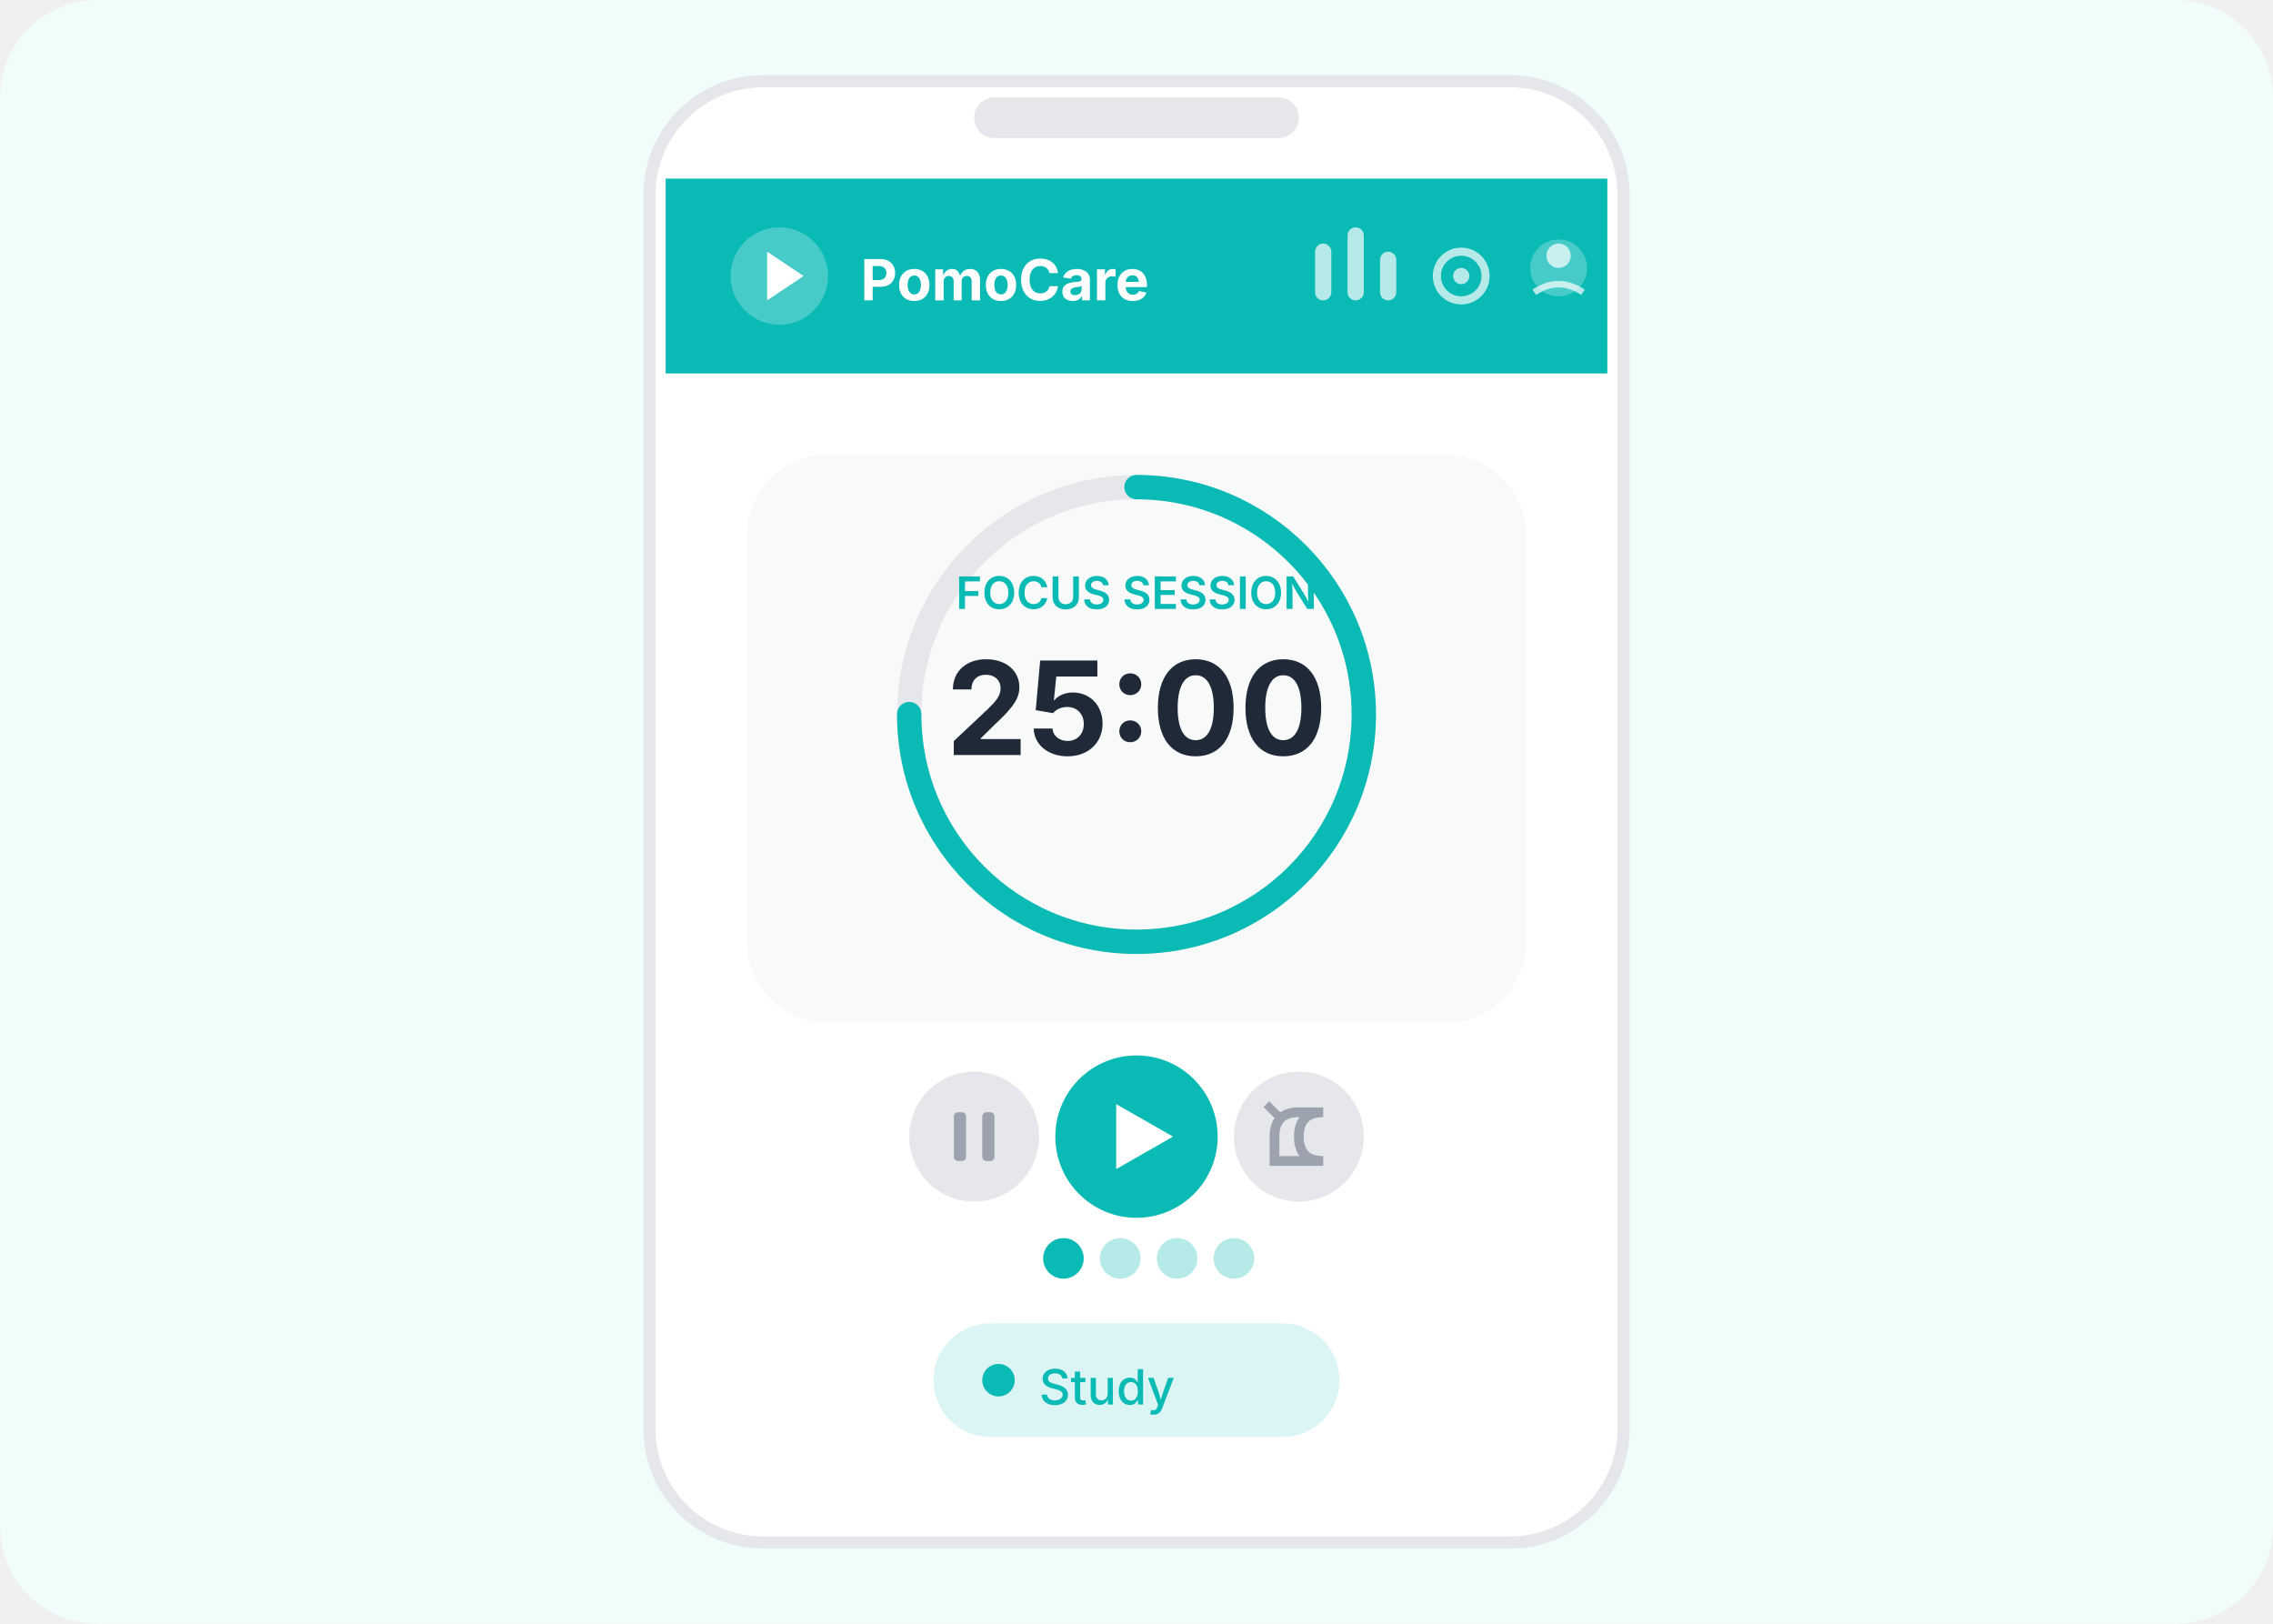
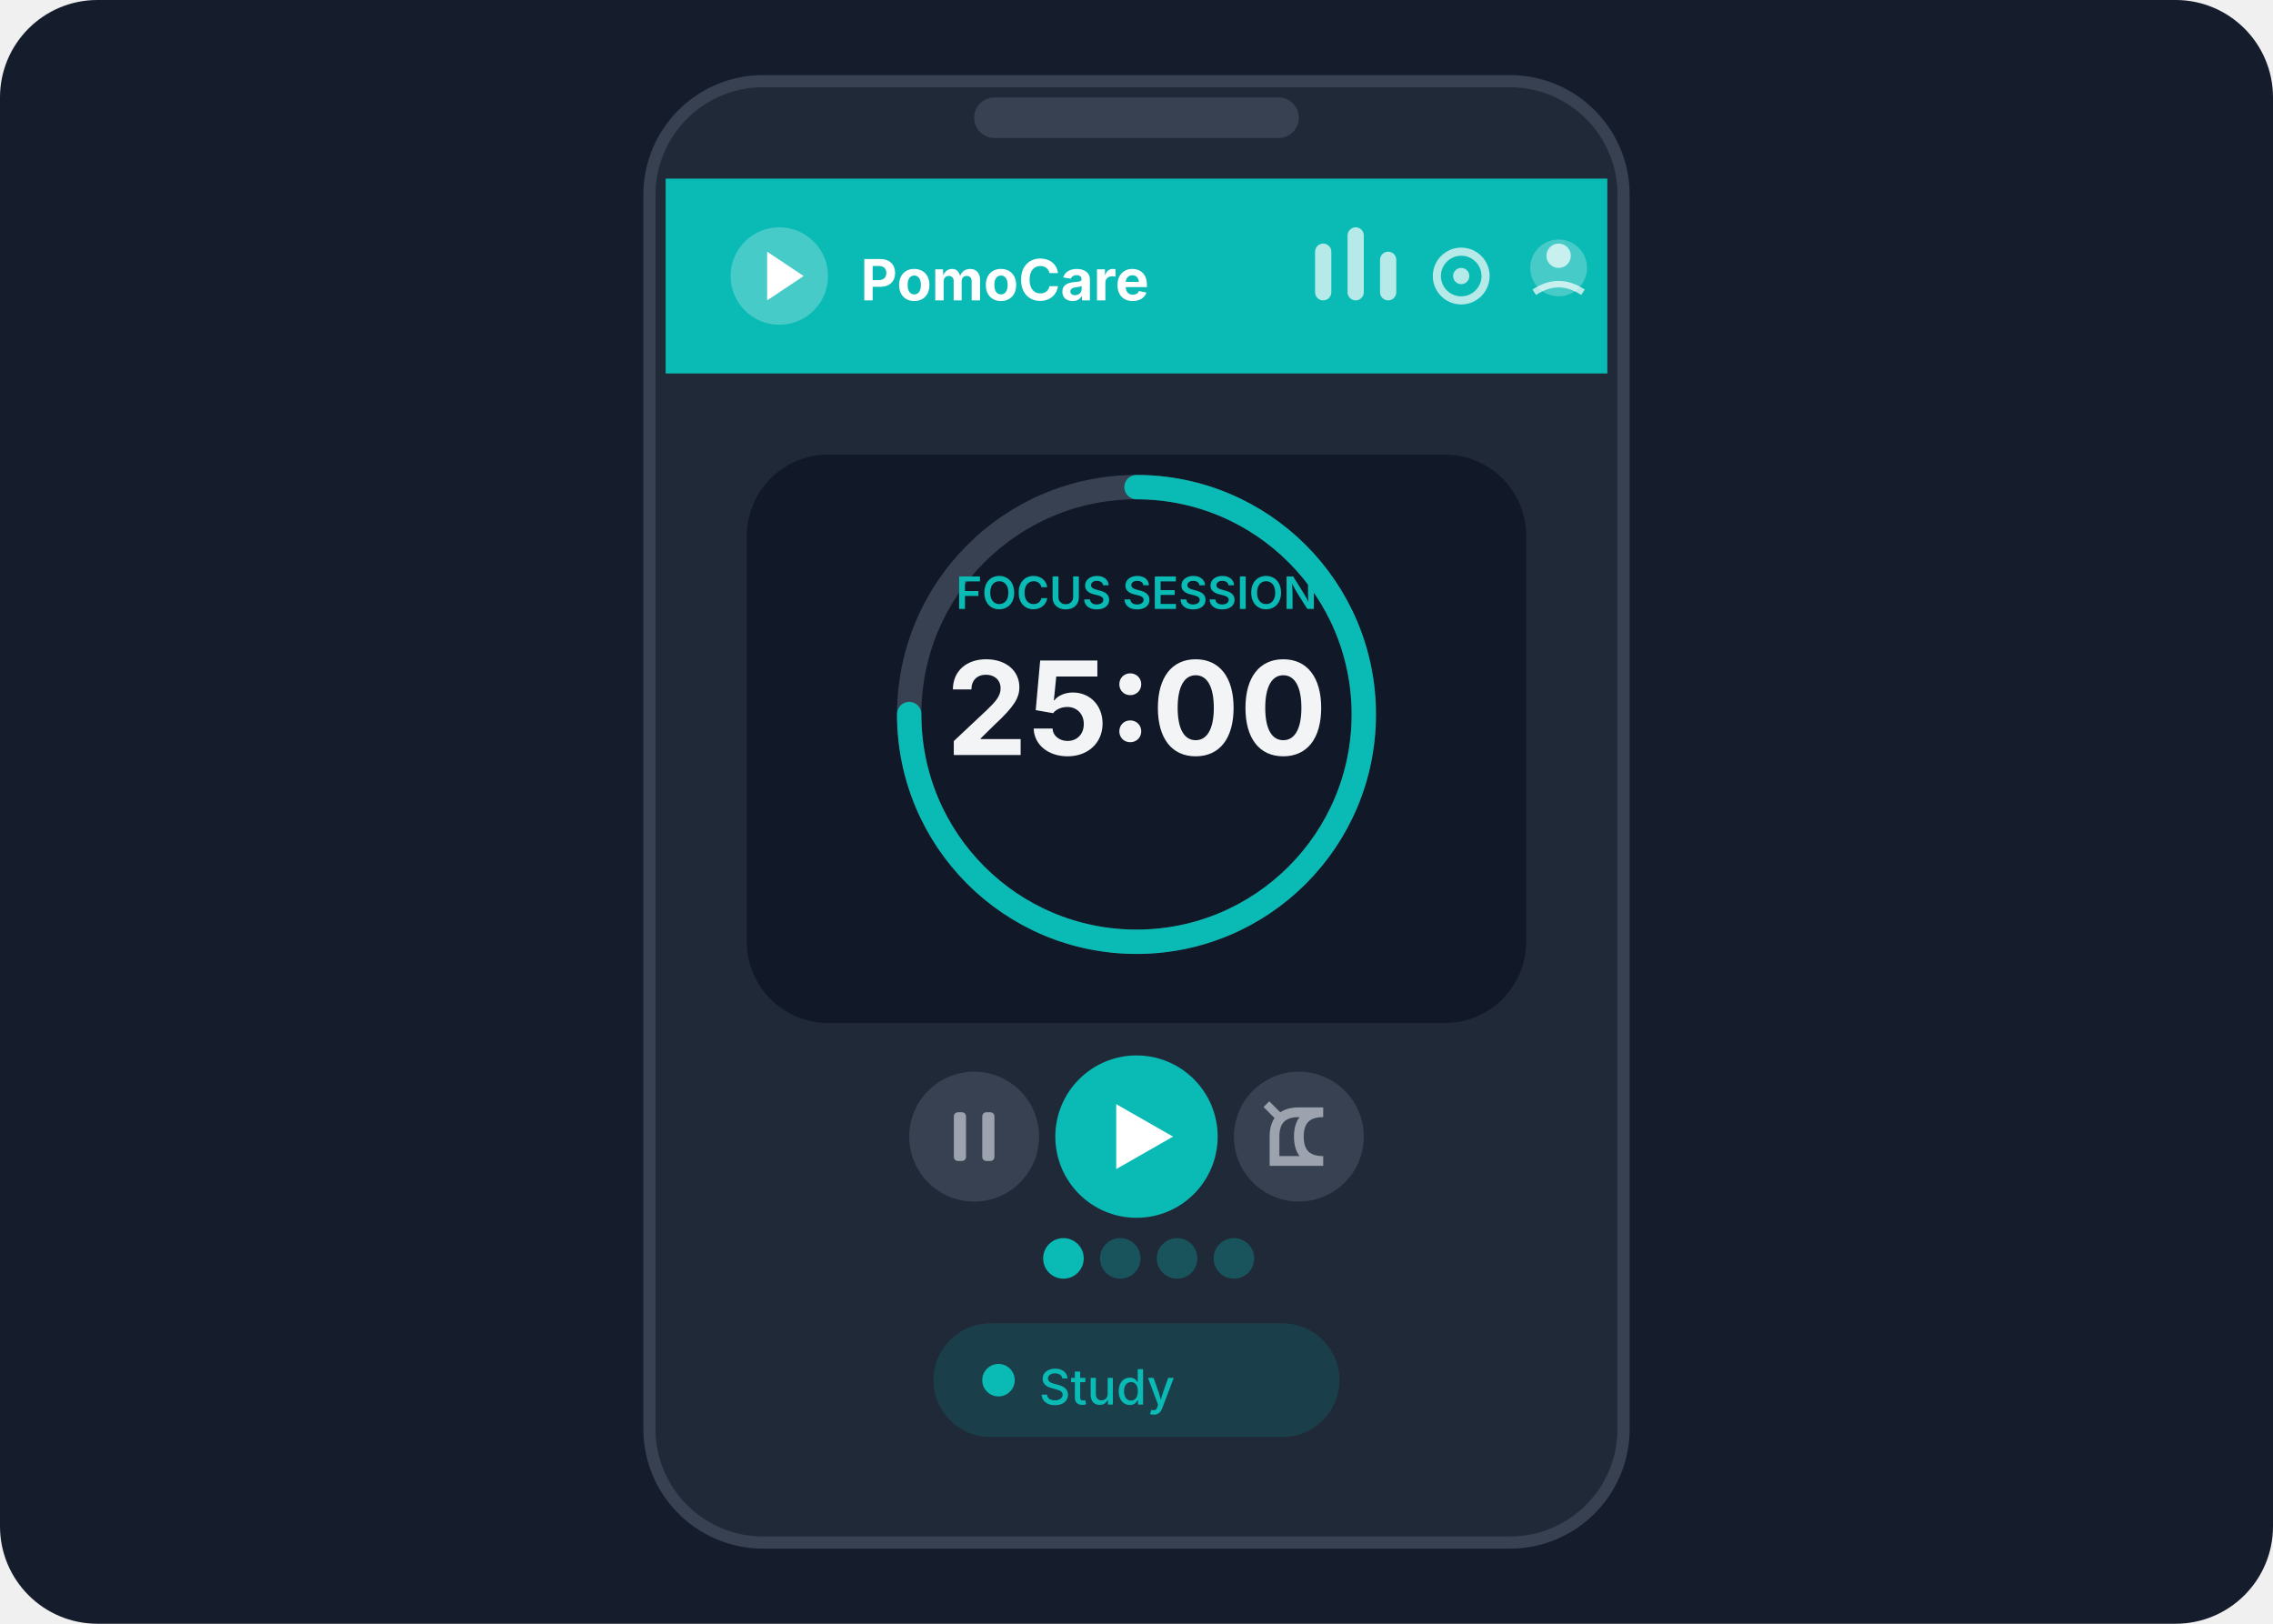
<svg xmlns="http://www.w3.org/2000/svg" viewBox="0 0 280 200">
-   <rect width="280" height="200" rx="12" fill="#f0fdfb" />
-   <rect x="80" y="10" width="120" height="180" rx="14" fill="#ffffff" stroke="#e5e7eb" stroke-width="1.5" />
-   <rect x="120" y="12" width="40" height="5" rx="2.5" fill="#e5e7eb" />
+   <rect width="280" height="200" rx="12" fill="#151c2c" />
+   <rect x="80" y="10" width="120" height="180" rx="14" fill="#1f2937" stroke="#374151" stroke-width="1.5" />
+   <rect x="120" y="12" width="40" height="5" rx="2.5" fill="#374151" />
  <rect x="82" y="22" width="116" height="24" rx="0" fill="#0abab5" />
  <circle cx="96" cy="34" r="6" fill="rgba(255,255,255,0.25)" />
  <polygon points="94.5,31 94.5,37 99,34" fill="#fff" />
  <text x="106" y="37" font-family="Inter, sans-serif" font-size="7" fill="#fff" font-weight="700">PomoCare</text>
  <rect x="162" y="30" width="2" height="7" rx="1" fill="rgba(255,255,255,0.7)" />
  <rect x="166" y="28" width="2" height="9" rx="1" fill="rgba(255,255,255,0.7)" />
  <rect x="170" y="31" width="2" height="6" rx="1" fill="rgba(255,255,255,0.7)" />
  <circle cx="180" cy="34" r="3" fill="none" stroke="rgba(255,255,255,0.7)" stroke-width="1" />
  <circle cx="180" cy="34" r="1" fill="rgba(255,255,255,0.7)" />
  <circle cx="192" cy="33" r="3.5" fill="rgba(255,255,255,0.25)" />
  <circle cx="192" cy="31.5" r="1.5" fill="rgba(255,255,255,0.7)" />
  <path d="M189,36 Q192,34 195,36" fill="none" stroke="rgba(255,255,255,0.7)" stroke-width="0.8" />
-   <rect x="92" y="56" width="96" height="70" rx="10" fill="#f8fafa" />
-   <circle cx="140" cy="88" r="28" fill="none" stroke="#e5e7eb" stroke-width="3" />
+   <rect x="92" y="56" width="96" height="70" rx="10" fill="#111827" />
+   <circle cx="140" cy="88" r="28" fill="none" stroke="#374151" stroke-width="3" />
  <circle cx="140" cy="88" r="28" fill="none" stroke="#0abab5" stroke-width="3" stroke-dasharray="132 44" stroke-linecap="round" transform="rotate(-90 140 88)" />
-   <text x="140" y="93" text-anchor="middle" font-family="Inter, sans-serif" font-size="16" fill="#1f2937" font-weight="700">25:00</text>
+   <text x="140" y="93" text-anchor="middle" font-family="Inter, sans-serif" font-size="16" fill="#f3f4f6" font-weight="700">25:00</text>
  <text x="140" y="75" text-anchor="middle" font-family="Inter, sans-serif" font-size="5.5" fill="#0abab5" font-weight="600">FOCUS SESSION</text>
-   <circle cx="120" cy="140" r="8" fill="#e5e7eb" />
+   <circle cx="120" cy="140" r="8" fill="#374151" />
  <rect x="117.5" y="137" width="1.5" height="6" rx="0.5" fill="#9ca3af" />
  <rect x="121" y="137" width="1.5" height="6" rx="0.5" fill="#9ca3af" />
  <circle cx="140" cy="140" r="10" fill="#0abab5" />
  <polygon points="137.5,136 137.5,144 144.5,140" fill="#fff" />
-   <circle cx="160" cy="140" r="8" fill="#e5e7eb" />
+   <circle cx="160" cy="140" r="8" fill="#374151" />
  <path d="M157,140 Q157,137 160,137 L163,137 Q160,137 160,140 Q160,143 163,143 L157,143 Q157,143 157,140Z" fill="none" stroke="#9ca3af" stroke-width="1.2" />
  <path d="M158,138 L156,136" fill="none" stroke="#9ca3af" stroke-width="1" />
  <circle cx="131" cy="155" r="2.5" fill="#0abab5" />
  <circle cx="138" cy="155" r="2.5" fill="#0abab5" opacity="0.3" />
  <circle cx="145" cy="155" r="2.5" fill="#0abab5" opacity="0.3" />
  <circle cx="152" cy="155" r="2.5" fill="#0abab5" opacity="0.3" />
  <rect x="115" y="163" width="50" height="14" rx="7" fill="#0abab5" opacity="0.15" />
  <circle cx="123" cy="170" r="2" fill="#0abab5" />
  <text x="128" y="173" font-family="Inter, sans-serif" font-size="6" fill="#0abab5" font-weight="500">Study</text>
</svg>
